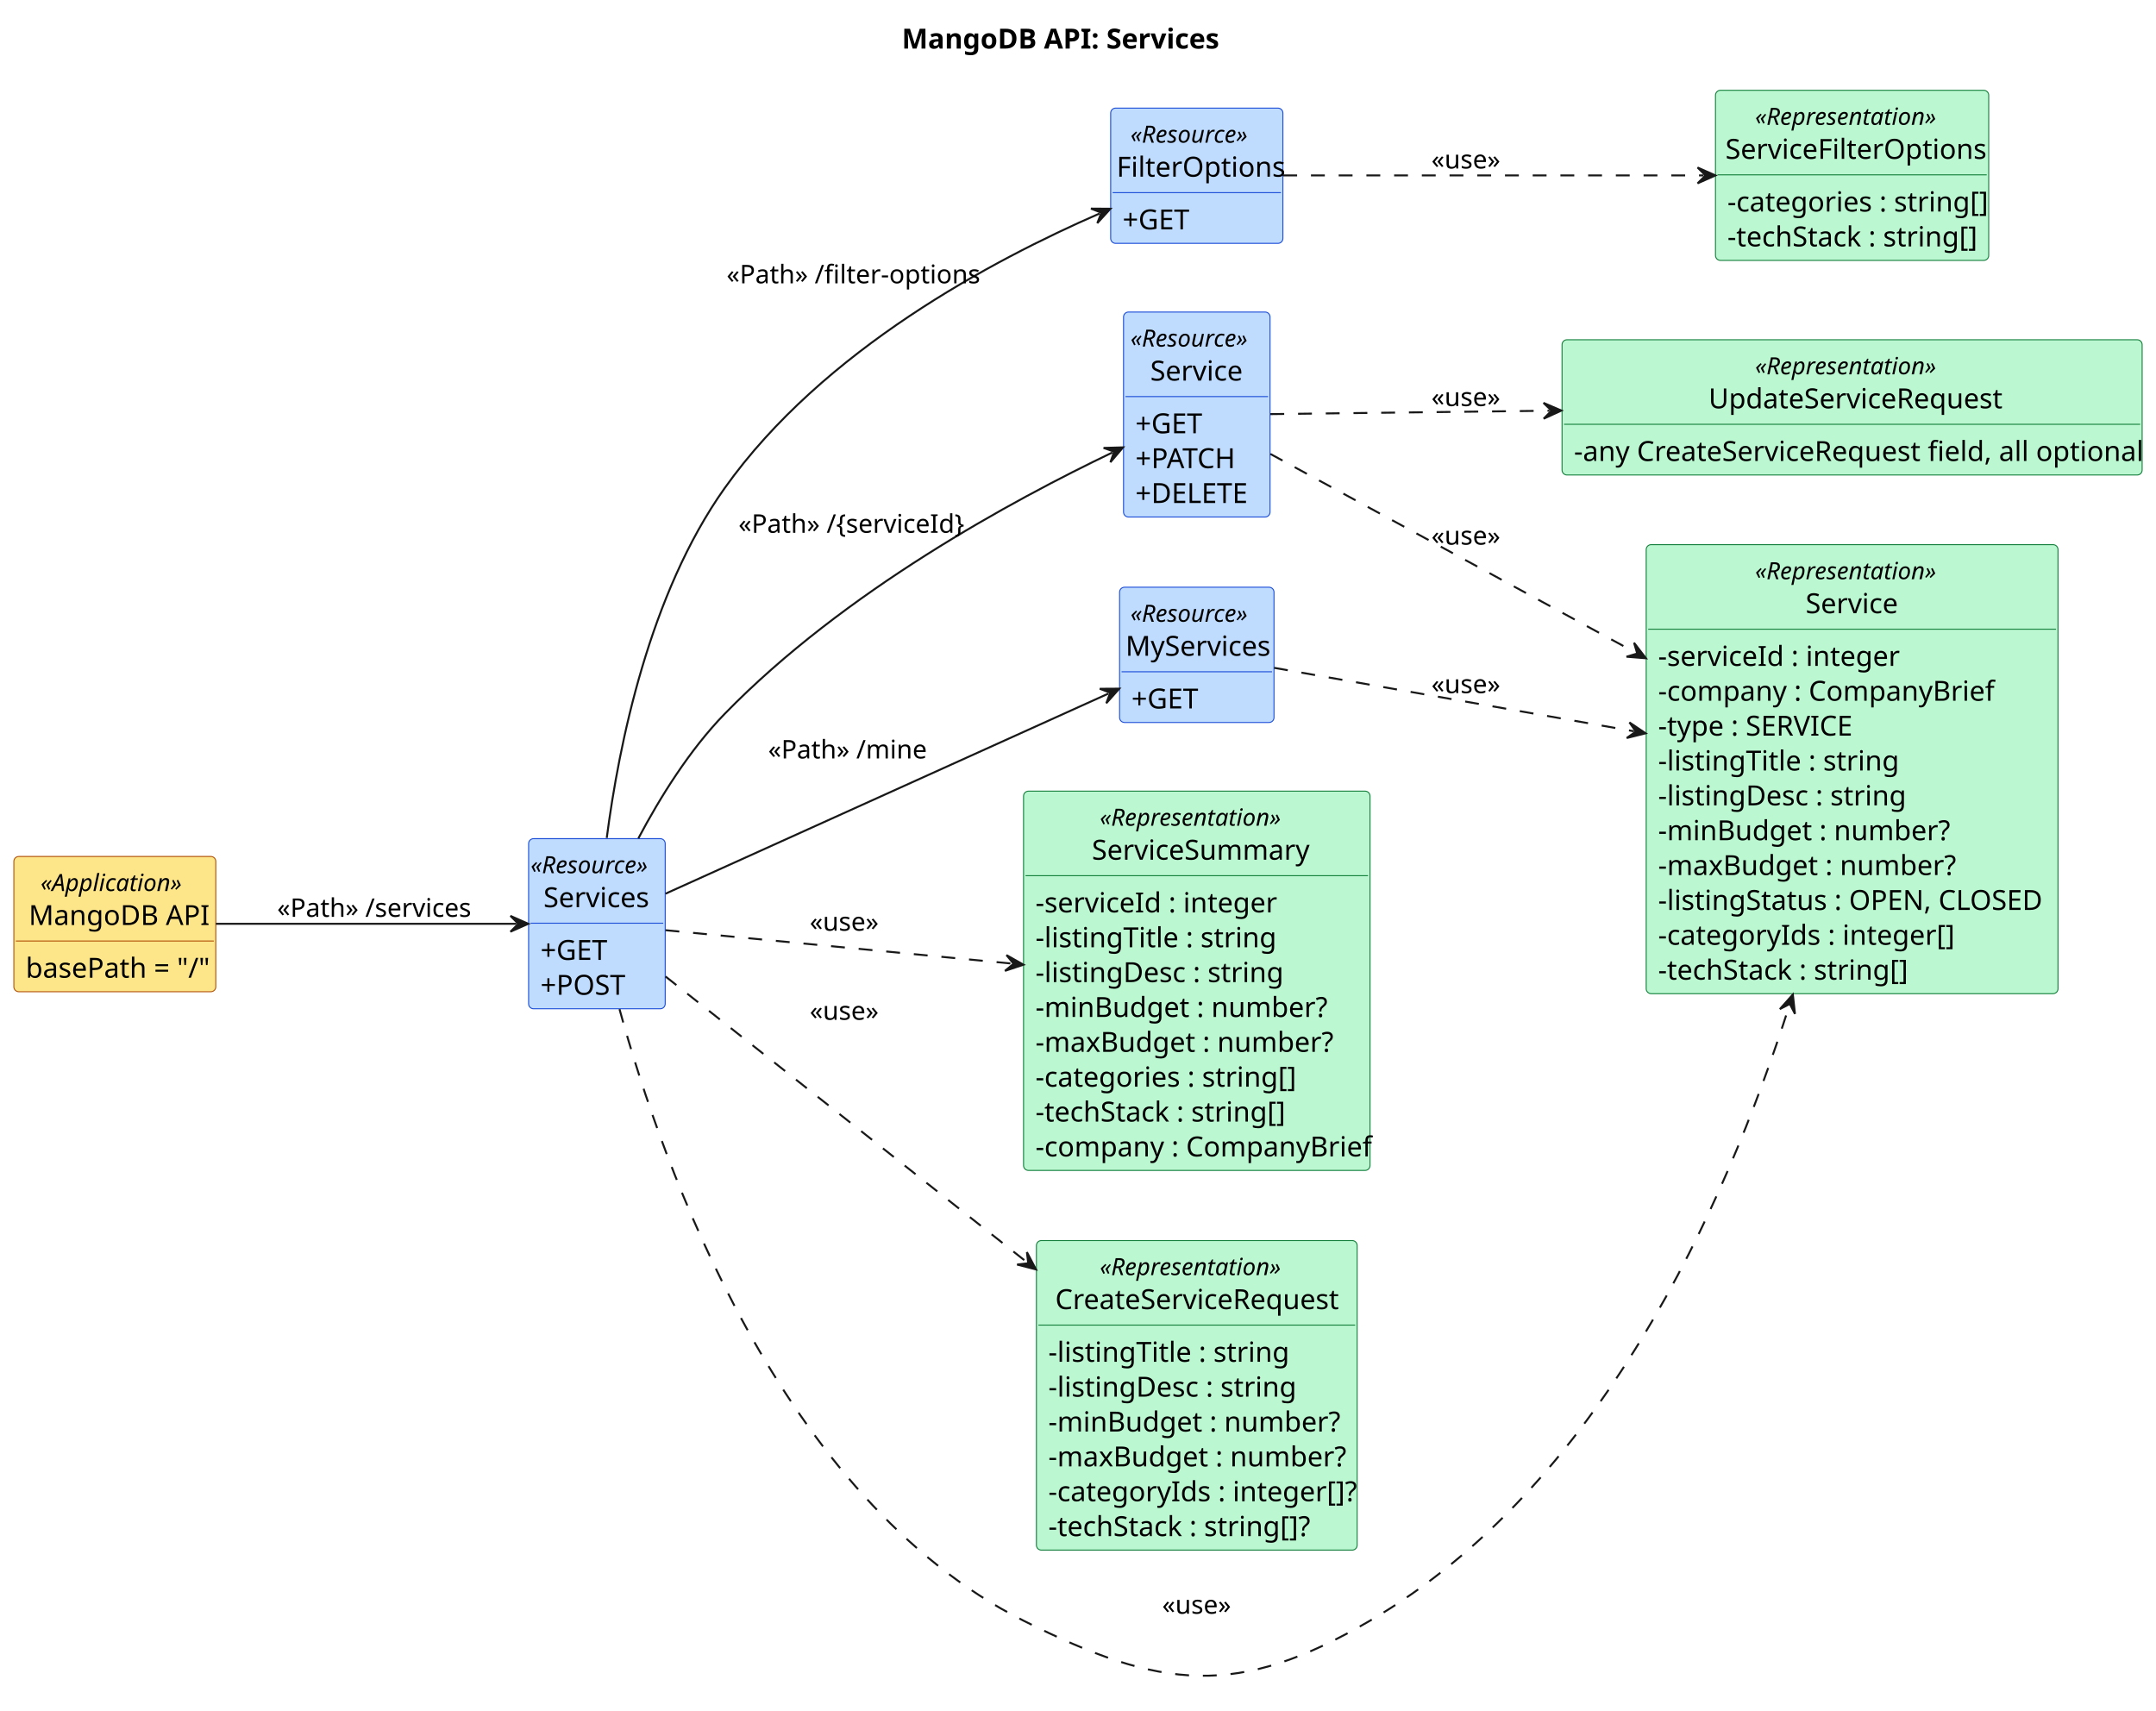
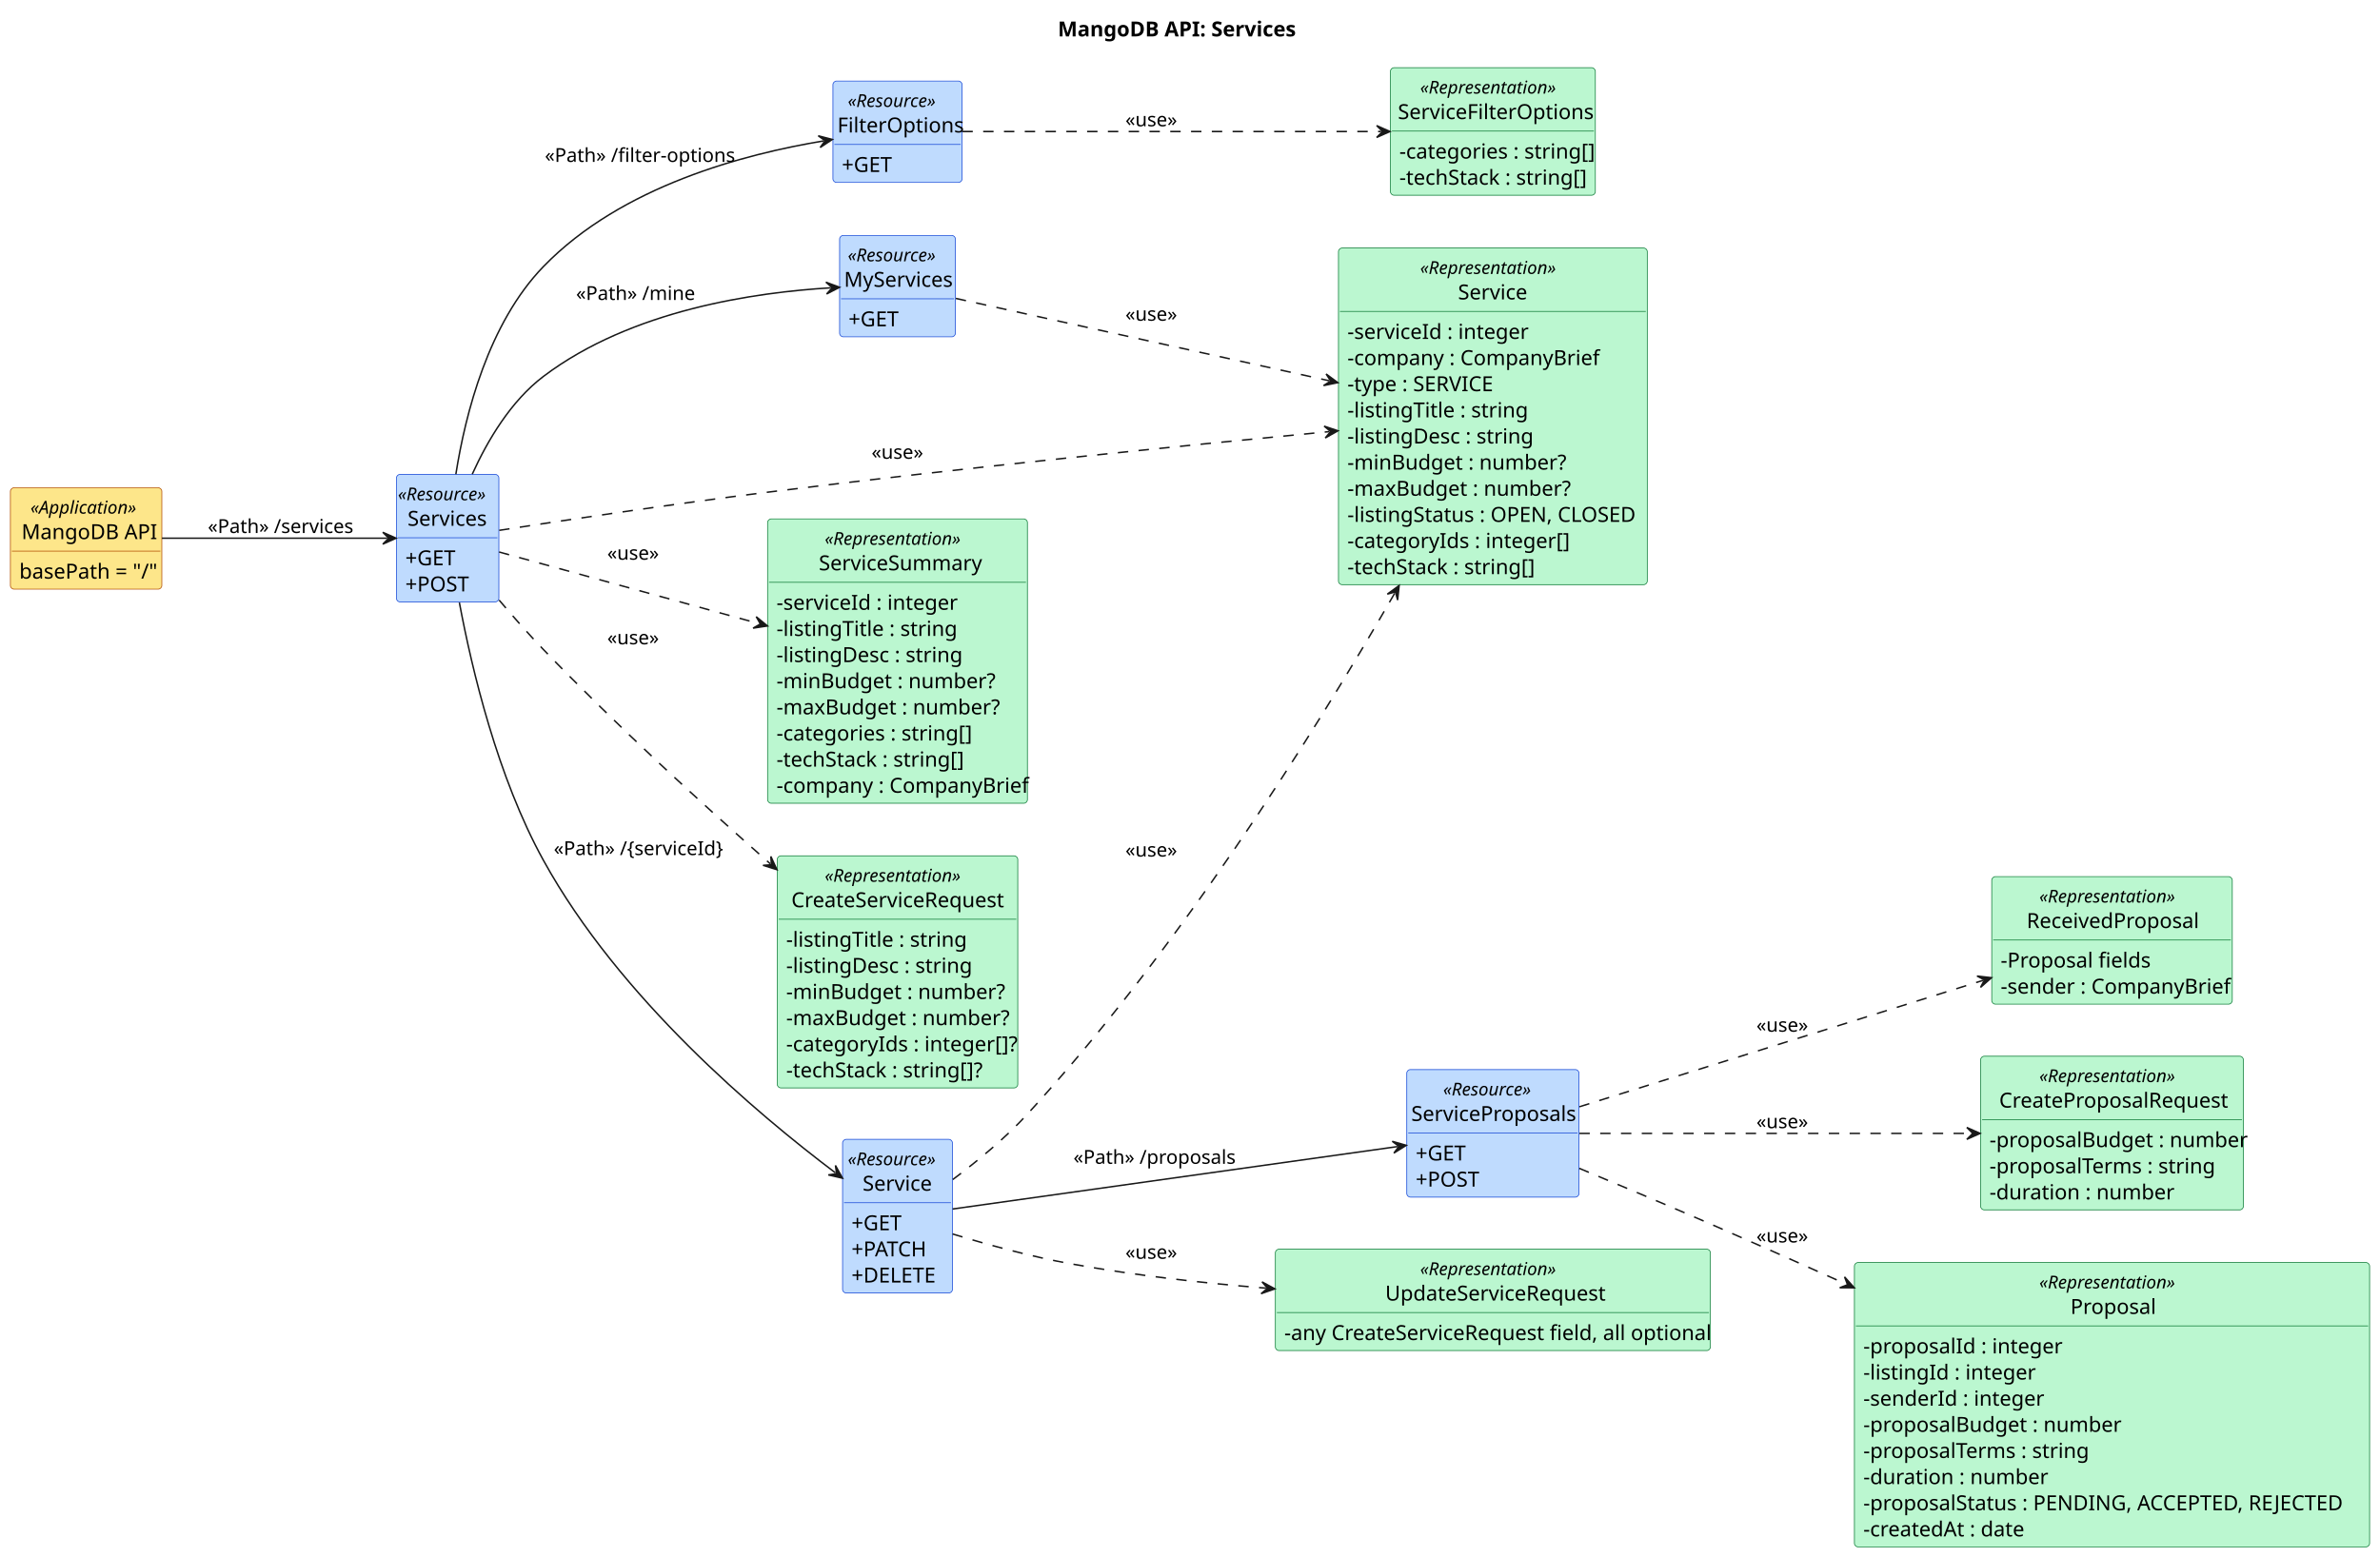
- <svg xmlns="http://www.w3.org/2000/svg" contentStyleType="text/css" height="864px" preserveAspectRatio="none" style="width:1089px;height:864px;background:#FFFFFF;" version="1.1" viewBox="0 0 1089 864" width="1089px" zoomAndPan="magnify">
+ <svg xmlns="http://www.w3.org/2000/svg" contentStyleType="text/css" height="1049px" preserveAspectRatio="none" style="width:1603px;height:1049px;background:#FFFFFF;" version="1.1" viewBox="0 0 1603 1049" width="1603px" zoomAndPan="magnify">
  <defs />
  <g>
-     <text fill="#000000" font-family="sans-serif" font-size="14" font-weight="bold" lengthAdjust="spacing" textLength="164" x="455.5" y="24.533">MangoDB API: Services</text>
+     <text fill="#000000" font-family="sans-serif" font-size="14" font-weight="bold" lengthAdjust="spacing" textLength="164" x="712.5" y="24.533">MangoDB API: Services</text>
    <g id="elem_API">
-       <rect codeLine="15" fill="#FDE68A" height="68.312" id="API" rx="2.5" ry="2.5" style="stroke:#B45309;stroke-width:0.5;" width="102" x="7" y="432.609" />
-       <text fill="#000000" font-family="sans-serif" font-size="12" font-style="italic" lengthAdjust="spacing" textLength="75" x="20.5" y="450.066">«Application»</text>
-       <text fill="#000000" font-family="sans-serif" font-size="14" lengthAdjust="spacing" textLength="87" x="14.5" y="467.236">MangoDB API</text>
-       <line style="stroke:#B45309;stroke-width:0.5;" x1="8" x2="108" y1="475.312" y2="475.312" />
-       <text fill="#000000" font-family="sans-serif" font-size="14" lengthAdjust="spacing" textLength="90" x="13" y="493.846">basePath = "/"</text>
+       <rect codeLine="15" fill="#FDE68A" height="68.312" id="API" rx="2.5" ry="2.5" style="stroke:#B45309;stroke-width:0.5;" width="102" x="7" y="328.609" />
+       <text fill="#000000" font-family="sans-serif" font-size="12" font-style="italic" lengthAdjust="spacing" textLength="75" x="20.5" y="346.066">«Application»</text>
+       <text fill="#000000" font-family="sans-serif" font-size="14" lengthAdjust="spacing" textLength="87" x="14.5" y="363.236">MangoDB API</text>
+       <line style="stroke:#B45309;stroke-width:0.5;" x1="8" x2="108" y1="371.312" y2="371.312" />
+       <text fill="#000000" font-family="sans-serif" font-size="14" lengthAdjust="spacing" textLength="90" x="13" y="389.846">basePath = "/"</text>
    </g>
    <g id="elem_Services">
-       <rect codeLine="18" fill="#BFDBFE" height="85.922" id="Services" rx="2.5" ry="2.5" style="stroke:#1D4ED8;stroke-width:0.5;" width="69" x="267" y="423.609" />
-       <text fill="#000000" font-family="sans-serif" font-size="12" font-style="italic" lengthAdjust="spacing" textLength="67" x="268" y="441.066">«Resource»</text>
-       <text fill="#000000" font-family="sans-serif" font-size="14" lengthAdjust="spacing" textLength="54" x="274.5" y="458.236">Services</text>
-       <line style="stroke:#1D4ED8;stroke-width:0.5;" x1="268" x2="335" y1="466.312" y2="466.312" />
-       <text fill="#000000" font-family="sans-serif" font-size="14" lengthAdjust="spacing" textLength="37" x="273" y="484.846">+GET</text>
-       <text fill="#000000" font-family="sans-serif" font-size="14" lengthAdjust="spacing" textLength="46" x="273" y="502.455">+POST</text>
+       <rect codeLine="18" fill="#BFDBFE" height="85.922" id="Services" rx="2.5" ry="2.5" style="stroke:#1D4ED8;stroke-width:0.5;" width="69" x="267" y="319.609" />
+       <text fill="#000000" font-family="sans-serif" font-size="12" font-style="italic" lengthAdjust="spacing" textLength="67" x="268" y="337.066">«Resource»</text>
+       <text fill="#000000" font-family="sans-serif" font-size="14" lengthAdjust="spacing" textLength="54" x="274.5" y="354.236">Services</text>
+       <line style="stroke:#1D4ED8;stroke-width:0.5;" x1="268" x2="335" y1="362.312" y2="362.312" />
+       <text fill="#000000" font-family="sans-serif" font-size="14" lengthAdjust="spacing" textLength="37" x="273" y="380.846">+GET</text>
+       <text fill="#000000" font-family="sans-serif" font-size="14" lengthAdjust="spacing" textLength="46" x="273" y="398.455">+POST</text>
    </g>
    <g id="elem_FilterOptions">
      <rect codeLine="22" fill="#BFDBFE" height="68.312" id="FilterOptions" rx="2.5" ry="2.5" style="stroke:#1D4ED8;stroke-width:0.5;" width="87" x="561" y="54.609" />
      <text fill="#000000" font-family="sans-serif" font-size="12" font-style="italic" lengthAdjust="spacing" textLength="67" x="571" y="72.066">«Resource»</text>
      <text fill="#000000" font-family="sans-serif" font-size="14" lengthAdjust="spacing" textLength="81" x="564" y="89.236">FilterOptions</text>
      <line style="stroke:#1D4ED8;stroke-width:0.5;" x1="562" x2="647" y1="97.312" y2="97.312" />
      <text fill="#000000" font-family="sans-serif" font-size="14" lengthAdjust="spacing" textLength="37" x="567" y="115.846">+GET</text>
    </g>
    <g id="elem_MyServices">
-       <rect codeLine="25" fill="#BFDBFE" height="68.312" id="MyServices" rx="2.5" ry="2.5" style="stroke:#1D4ED8;stroke-width:0.5;" width="78" x="565.5" y="296.609" />
-       <text fill="#000000" font-family="sans-serif" font-size="12" font-style="italic" lengthAdjust="spacing" textLength="67" x="571" y="314.066">«Resource»</text>
-       <text fill="#000000" font-family="sans-serif" font-size="14" lengthAdjust="spacing" textLength="72" x="568.5" y="331.236">MyServices</text>
-       <line style="stroke:#1D4ED8;stroke-width:0.5;" x1="566.5" x2="642.5" y1="339.312" y2="339.312" />
-       <text fill="#000000" font-family="sans-serif" font-size="14" lengthAdjust="spacing" textLength="37" x="571.5" y="357.846">+GET</text>
+       <rect codeLine="25" fill="#BFDBFE" height="68.312" id="MyServices" rx="2.5" ry="2.5" style="stroke:#1D4ED8;stroke-width:0.5;" width="78" x="565.5" y="158.609" />
+       <text fill="#000000" font-family="sans-serif" font-size="12" font-style="italic" lengthAdjust="spacing" textLength="67" x="571" y="176.066">«Resource»</text>
+       <text fill="#000000" font-family="sans-serif" font-size="14" lengthAdjust="spacing" textLength="72" x="568.5" y="193.236">MyServices</text>
+       <line style="stroke:#1D4ED8;stroke-width:0.5;" x1="566.5" x2="642.5" y1="201.312" y2="201.312" />
+       <text fill="#000000" font-family="sans-serif" font-size="14" lengthAdjust="spacing" textLength="37" x="571.5" y="219.846">+GET</text>
    </g>
    <g id="elem_ServiceR">
-       <rect codeLine="28" fill="#BFDBFE" height="103.531" id="ServiceR" rx="2.5" ry="2.5" style="stroke:#1D4ED8;stroke-width:0.5;" width="74" x="567.5" y="157.609" />
-       <text fill="#000000" font-family="sans-serif" font-size="12" font-style="italic" lengthAdjust="spacing" textLength="67" x="571" y="175.066">«Resource»</text>
-       <text fill="#000000" font-family="sans-serif" font-size="14" lengthAdjust="spacing" textLength="47" x="581" y="192.236">Service</text>
-       <line style="stroke:#1D4ED8;stroke-width:0.5;" x1="568.5" x2="640.5" y1="200.312" y2="200.312" />
-       <text fill="#000000" font-family="sans-serif" font-size="14" lengthAdjust="spacing" textLength="37" x="573.5" y="218.846">+GET</text>
-       <text fill="#000000" font-family="sans-serif" font-size="14" lengthAdjust="spacing" textLength="54" x="573.5" y="236.455">+PATCH</text>
-       <text fill="#000000" font-family="sans-serif" font-size="14" lengthAdjust="spacing" textLength="62" x="573.5" y="254.065">+DELETE</text>
+       <rect codeLine="28" fill="#BFDBFE" height="103.531" id="ServiceR" rx="2.5" ry="2.5" style="stroke:#1D4ED8;stroke-width:0.5;" width="74" x="567.5" y="767.609" />
+       <text fill="#000000" font-family="sans-serif" font-size="12" font-style="italic" lengthAdjust="spacing" textLength="67" x="571" y="785.066">«Resource»</text>
+       <text fill="#000000" font-family="sans-serif" font-size="14" lengthAdjust="spacing" textLength="47" x="581" y="802.236">Service</text>
+       <line style="stroke:#1D4ED8;stroke-width:0.5;" x1="568.5" x2="640.5" y1="810.312" y2="810.312" />
+       <text fill="#000000" font-family="sans-serif" font-size="14" lengthAdjust="spacing" textLength="37" x="573.5" y="828.846">+GET</text>
+       <text fill="#000000" font-family="sans-serif" font-size="14" lengthAdjust="spacing" textLength="54" x="573.5" y="846.455">+PATCH</text>
+       <text fill="#000000" font-family="sans-serif" font-size="14" lengthAdjust="spacing" textLength="62" x="573.5" y="864.064">+DELETE</text>
+     </g>
+     <g id="elem_ServiceProposals">
+       <rect codeLine="33" fill="#BFDBFE" height="85.922" id="ServiceProposals" rx="2.5" ry="2.5" style="stroke:#1D4ED8;stroke-width:0.5;" width="116" x="947.5" y="720.609" />
+       <text fill="#000000" font-family="sans-serif" font-size="12" font-style="italic" lengthAdjust="spacing" textLength="67" x="972" y="738.066">«Resource»</text>
+       <text fill="#000000" font-family="sans-serif" font-size="14" lengthAdjust="spacing" textLength="110" x="950.5" y="755.236">ServiceProposals</text>
+       <line style="stroke:#1D4ED8;stroke-width:0.5;" x1="948.5" x2="1062.5" y1="763.312" y2="763.312" />
+       <text fill="#000000" font-family="sans-serif" font-size="14" lengthAdjust="spacing" textLength="37" x="953.5" y="781.846">+GET</text>
+       <text fill="#000000" font-family="sans-serif" font-size="14" lengthAdjust="spacing" textLength="46" x="953.5" y="799.455">+POST</text>
    </g>
    <g id="elem_ServiceSummaryRep">
-       <rect codeLine="33" fill="#BBF7D0" height="191.578" id="ServiceSummaryRep" rx="2.5" ry="2.5" style="stroke:#15803D;stroke-width:0.5;" width="175" x="517" y="399.609" />
-       <text fill="#000000" font-family="sans-serif" font-size="12" font-style="italic" lengthAdjust="spacing" textLength="98" x="555.5" y="417.066">«Representation»</text>
-       <text fill="#000000" font-family="sans-serif" font-size="14" lengthAdjust="spacing" textLength="106" x="551.5" y="434.236">ServiceSummary</text>
-       <line style="stroke:#15803D;stroke-width:0.5;" x1="518" x2="691" y1="442.312" y2="442.312" />
-       <text fill="#000000" font-family="sans-serif" font-size="14" lengthAdjust="spacing" textLength="117" x="523" y="460.846">-serviceId : integer</text>
-       <text fill="#000000" font-family="sans-serif" font-size="14" lengthAdjust="spacing" textLength="115" x="523" y="478.455">-listingTitle : string</text>
-       <text fill="#000000" font-family="sans-serif" font-size="14" lengthAdjust="spacing" textLength="120" x="523" y="496.065">-listingDesc : string</text>
-       <text fill="#000000" font-family="sans-serif" font-size="14" lengthAdjust="spacing" textLength="140" x="523" y="513.674">-minBudget : number?</text>
-       <text fill="#000000" font-family="sans-serif" font-size="14" lengthAdjust="spacing" textLength="143" x="523" y="531.283">-maxBudget : number?</text>
-       <text fill="#000000" font-family="sans-serif" font-size="14" lengthAdjust="spacing" textLength="126" x="523" y="548.893">-categories : string[]</text>
-       <text fill="#000000" font-family="sans-serif" font-size="14" lengthAdjust="spacing" textLength="122" x="523" y="566.502">-techStack : string[]</text>
-       <text fill="#000000" font-family="sans-serif" font-size="14" lengthAdjust="spacing" textLength="163" x="523" y="584.111">-company : CompanyBrief</text>
+       <rect codeLine="37" fill="#BBF7D0" height="191.578" id="ServiceSummaryRep" rx="2.5" ry="2.5" style="stroke:#15803D;stroke-width:0.5;" width="175" x="517" y="349.609" />
+       <text fill="#000000" font-family="sans-serif" font-size="12" font-style="italic" lengthAdjust="spacing" textLength="98" x="555.5" y="367.066">«Representation»</text>
+       <text fill="#000000" font-family="sans-serif" font-size="14" lengthAdjust="spacing" textLength="106" x="551.5" y="384.236">ServiceSummary</text>
+       <line style="stroke:#15803D;stroke-width:0.5;" x1="518" x2="691" y1="392.312" y2="392.312" />
+       <text fill="#000000" font-family="sans-serif" font-size="14" lengthAdjust="spacing" textLength="117" x="523" y="410.846">-serviceId : integer</text>
+       <text fill="#000000" font-family="sans-serif" font-size="14" lengthAdjust="spacing" textLength="115" x="523" y="428.455">-listingTitle : string</text>
+       <text fill="#000000" font-family="sans-serif" font-size="14" lengthAdjust="spacing" textLength="120" x="523" y="446.065">-listingDesc : string</text>
+       <text fill="#000000" font-family="sans-serif" font-size="14" lengthAdjust="spacing" textLength="140" x="523" y="463.674">-minBudget : number?</text>
+       <text fill="#000000" font-family="sans-serif" font-size="14" lengthAdjust="spacing" textLength="143" x="523" y="481.283">-maxBudget : number?</text>
+       <text fill="#000000" font-family="sans-serif" font-size="14" lengthAdjust="spacing" textLength="126" x="523" y="498.893">-categories : string[]</text>
+       <text fill="#000000" font-family="sans-serif" font-size="14" lengthAdjust="spacing" textLength="122" x="523" y="516.502">-techStack : string[]</text>
+       <text fill="#000000" font-family="sans-serif" font-size="14" lengthAdjust="spacing" textLength="163" x="523" y="534.111">-company : CompanyBrief</text>
    </g>
    <g id="elem_CreateServiceRequestRep">
-       <rect codeLine="43" fill="#BBF7D0" height="156.359" id="CreateServiceRequestRep" rx="2.5" ry="2.5" style="stroke:#15803D;stroke-width:0.5;" width="162" x="523.5" y="626.609" />
-       <text fill="#000000" font-family="sans-serif" font-size="12" font-style="italic" lengthAdjust="spacing" textLength="98" x="555.5" y="644.066">«Representation»</text>
-       <text fill="#000000" font-family="sans-serif" font-size="14" lengthAdjust="spacing" textLength="143" x="533" y="661.236">CreateServiceRequest</text>
-       <line style="stroke:#15803D;stroke-width:0.5;" x1="524.5" x2="684.5" y1="669.312" y2="669.312" />
-       <text fill="#000000" font-family="sans-serif" font-size="14" lengthAdjust="spacing" textLength="115" x="529.5" y="687.846">-listingTitle : string</text>
-       <text fill="#000000" font-family="sans-serif" font-size="14" lengthAdjust="spacing" textLength="120" x="529.5" y="705.455">-listingDesc : string</text>
-       <text fill="#000000" font-family="sans-serif" font-size="14" lengthAdjust="spacing" textLength="140" x="529.5" y="723.064">-minBudget : number?</text>
-       <text fill="#000000" font-family="sans-serif" font-size="14" lengthAdjust="spacing" textLength="143" x="529.5" y="740.674">-maxBudget : number?</text>
-       <text fill="#000000" font-family="sans-serif" font-size="14" lengthAdjust="spacing" textLength="150" x="529.5" y="758.283">-categoryIds : integer[]?</text>
-       <text fill="#000000" font-family="sans-serif" font-size="14" lengthAdjust="spacing" textLength="130" x="529.5" y="775.893">-techStack : string[]?</text>
+       <rect codeLine="47" fill="#BBF7D0" height="156.359" id="CreateServiceRequestRep" rx="2.5" ry="2.5" style="stroke:#15803D;stroke-width:0.5;" width="162" x="523.5" y="576.609" />
+       <text fill="#000000" font-family="sans-serif" font-size="12" font-style="italic" lengthAdjust="spacing" textLength="98" x="555.5" y="594.066">«Representation»</text>
+       <text fill="#000000" font-family="sans-serif" font-size="14" lengthAdjust="spacing" textLength="143" x="533" y="611.236">CreateServiceRequest</text>
+       <line style="stroke:#15803D;stroke-width:0.5;" x1="524.5" x2="684.5" y1="619.312" y2="619.312" />
+       <text fill="#000000" font-family="sans-serif" font-size="14" lengthAdjust="spacing" textLength="115" x="529.5" y="637.846">-listingTitle : string</text>
+       <text fill="#000000" font-family="sans-serif" font-size="14" lengthAdjust="spacing" textLength="120" x="529.5" y="655.455">-listingDesc : string</text>
+       <text fill="#000000" font-family="sans-serif" font-size="14" lengthAdjust="spacing" textLength="140" x="529.5" y="673.064">-minBudget : number?</text>
+       <text fill="#000000" font-family="sans-serif" font-size="14" lengthAdjust="spacing" textLength="143" x="529.5" y="690.674">-maxBudget : number?</text>
+       <text fill="#000000" font-family="sans-serif" font-size="14" lengthAdjust="spacing" textLength="150" x="529.5" y="708.283">-categoryIds : integer[]?</text>
+       <text fill="#000000" font-family="sans-serif" font-size="14" lengthAdjust="spacing" textLength="130" x="529.5" y="725.893">-techStack : string[]?</text>
    </g>
    <g id="elem_ServiceRep">
-       <rect codeLine="51" fill="#BBF7D0" height="226.797" id="ServiceRep" rx="2.5" ry="2.5" style="stroke:#15803D;stroke-width:0.5;" width="208" x="831.5" y="275.109" />
-       <text fill="#000000" font-family="sans-serif" font-size="12" font-style="italic" lengthAdjust="spacing" textLength="98" x="886.5" y="292.566">«Representation»</text>
-       <text fill="#000000" font-family="sans-serif" font-size="14" lengthAdjust="spacing" textLength="47" x="912" y="309.736">Service</text>
-       <line style="stroke:#15803D;stroke-width:0.5;" x1="832.5" x2="1038.5" y1="317.812" y2="317.812" />
-       <text fill="#000000" font-family="sans-serif" font-size="14" lengthAdjust="spacing" textLength="117" x="837.5" y="336.346">-serviceId : integer</text>
-       <text fill="#000000" font-family="sans-serif" font-size="14" lengthAdjust="spacing" textLength="163" x="837.5" y="353.955">-company : CompanyBrief</text>
-       <text fill="#000000" font-family="sans-serif" font-size="14" lengthAdjust="spacing" textLength="103" x="837.5" y="371.565">-type : SERVICE</text>
-       <text fill="#000000" font-family="sans-serif" font-size="14" lengthAdjust="spacing" textLength="115" x="837.5" y="389.174">-listingTitle : string</text>
-       <text fill="#000000" font-family="sans-serif" font-size="14" lengthAdjust="spacing" textLength="120" x="837.5" y="406.783">-listingDesc : string</text>
-       <text fill="#000000" font-family="sans-serif" font-size="14" lengthAdjust="spacing" textLength="140" x="837.5" y="424.393">-minBudget : number?</text>
-       <text fill="#000000" font-family="sans-serif" font-size="14" lengthAdjust="spacing" textLength="143" x="837.5" y="442.002">-maxBudget : number?</text>
-       <text fill="#000000" font-family="sans-serif" font-size="14" lengthAdjust="spacing" textLength="196" x="837.5" y="459.611">-listingStatus : OPEN, CLOSED</text>
-       <text fill="#000000" font-family="sans-serif" font-size="14" lengthAdjust="spacing" textLength="142" x="837.5" y="477.221">-categoryIds : integer[]</text>
-       <text fill="#000000" font-family="sans-serif" font-size="14" lengthAdjust="spacing" textLength="122" x="837.5" y="494.83">-techStack : string[]</text>
+       <rect codeLine="55" fill="#BBF7D0" height="226.797" id="ServiceRep" rx="2.5" ry="2.5" style="stroke:#15803D;stroke-width:0.5;" width="208" x="901.5" y="167.109" />
+       <text fill="#000000" font-family="sans-serif" font-size="12" font-style="italic" lengthAdjust="spacing" textLength="98" x="956.5" y="184.566">«Representation»</text>
+       <text fill="#000000" font-family="sans-serif" font-size="14" lengthAdjust="spacing" textLength="47" x="982" y="201.736">Service</text>
+       <line style="stroke:#15803D;stroke-width:0.5;" x1="902.5" x2="1108.5" y1="209.812" y2="209.812" />
+       <text fill="#000000" font-family="sans-serif" font-size="14" lengthAdjust="spacing" textLength="117" x="907.5" y="228.346">-serviceId : integer</text>
+       <text fill="#000000" font-family="sans-serif" font-size="14" lengthAdjust="spacing" textLength="163" x="907.5" y="245.955">-company : CompanyBrief</text>
+       <text fill="#000000" font-family="sans-serif" font-size="14" lengthAdjust="spacing" textLength="103" x="907.5" y="263.565">-type : SERVICE</text>
+       <text fill="#000000" font-family="sans-serif" font-size="14" lengthAdjust="spacing" textLength="115" x="907.5" y="281.174">-listingTitle : string</text>
+       <text fill="#000000" font-family="sans-serif" font-size="14" lengthAdjust="spacing" textLength="120" x="907.5" y="298.783">-listingDesc : string</text>
+       <text fill="#000000" font-family="sans-serif" font-size="14" lengthAdjust="spacing" textLength="140" x="907.5" y="316.393">-minBudget : number?</text>
+       <text fill="#000000" font-family="sans-serif" font-size="14" lengthAdjust="spacing" textLength="143" x="907.5" y="334.002">-maxBudget : number?</text>
+       <text fill="#000000" font-family="sans-serif" font-size="14" lengthAdjust="spacing" textLength="196" x="907.5" y="351.611">-listingStatus : OPEN, CLOSED</text>
+       <text fill="#000000" font-family="sans-serif" font-size="14" lengthAdjust="spacing" textLength="142" x="907.5" y="369.221">-categoryIds : integer[]</text>
+       <text fill="#000000" font-family="sans-serif" font-size="14" lengthAdjust="spacing" textLength="122" x="907.5" y="386.83">-techStack : string[]</text>
    </g>
    <g id="elem_ServiceFilterOptionsRep">
-       <rect codeLine="63" fill="#BBF7D0" height="85.922" id="ServiceFilterOptionsRep" rx="2.5" ry="2.5" style="stroke:#15803D;stroke-width:0.5;" width="138" x="866.5" y="45.609" />
-       <text fill="#000000" font-family="sans-serif" font-size="12" font-style="italic" lengthAdjust="spacing" textLength="98" x="886.5" y="63.066">«Representation»</text>
-       <text fill="#000000" font-family="sans-serif" font-size="14" lengthAdjust="spacing" textLength="128" x="871.5" y="80.236">ServiceFilterOptions</text>
-       <line style="stroke:#15803D;stroke-width:0.5;" x1="867.5" x2="1003.5" y1="88.312" y2="88.312" />
-       <text fill="#000000" font-family="sans-serif" font-size="14" lengthAdjust="spacing" textLength="126" x="872.5" y="106.846">-categories : string[]</text>
-       <text fill="#000000" font-family="sans-serif" font-size="14" lengthAdjust="spacing" textLength="122" x="872.5" y="124.455">-techStack : string[]</text>
+       <rect codeLine="67" fill="#BBF7D0" height="85.922" id="ServiceFilterOptionsRep" rx="2.5" ry="2.5" style="stroke:#15803D;stroke-width:0.5;" width="138" x="936.5" y="45.609" />
+       <text fill="#000000" font-family="sans-serif" font-size="12" font-style="italic" lengthAdjust="spacing" textLength="98" x="956.5" y="63.066">«Representation»</text>
+       <text fill="#000000" font-family="sans-serif" font-size="14" lengthAdjust="spacing" textLength="128" x="941.5" y="80.236">ServiceFilterOptions</text>
+       <line style="stroke:#15803D;stroke-width:0.5;" x1="937.5" x2="1073.5" y1="88.312" y2="88.312" />
+       <text fill="#000000" font-family="sans-serif" font-size="14" lengthAdjust="spacing" textLength="126" x="942.5" y="106.846">-categories : string[]</text>
+       <text fill="#000000" font-family="sans-serif" font-size="14" lengthAdjust="spacing" textLength="122" x="942.5" y="124.455">-techStack : string[]</text>
    </g>
    <g id="elem_UpdateServiceRequestRep">
-       <rect codeLine="67" fill="#BBF7D0" height="68.312" id="UpdateServiceRequestRep" rx="2.5" ry="2.5" style="stroke:#15803D;stroke-width:0.5;" width="293" x="789" y="171.609" />
-       <text fill="#000000" font-family="sans-serif" font-size="12" font-style="italic" lengthAdjust="spacing" textLength="98" x="886.5" y="189.066">«Representation»</text>
-       <text fill="#000000" font-family="sans-serif" font-size="14" lengthAdjust="spacing" textLength="145" x="863" y="206.236">UpdateServiceRequest</text>
-       <line style="stroke:#15803D;stroke-width:0.5;" x1="790" x2="1081" y1="214.312" y2="214.312" />
-       <text fill="#000000" font-family="sans-serif" font-size="14" lengthAdjust="spacing" textLength="281" x="795" y="232.846">-any CreateServiceRequest field, all optional</text>
+       <rect codeLine="71" fill="#BBF7D0" height="68.312" id="UpdateServiceRequestRep" rx="2.5" ry="2.5" style="stroke:#15803D;stroke-width:0.5;" width="293" x="859" y="841.609" />
+       <text fill="#000000" font-family="sans-serif" font-size="12" font-style="italic" lengthAdjust="spacing" textLength="98" x="956.5" y="859.066">«Representation»</text>
+       <text fill="#000000" font-family="sans-serif" font-size="14" lengthAdjust="spacing" textLength="145" x="933" y="876.236">UpdateServiceRequest</text>
+       <line style="stroke:#15803D;stroke-width:0.5;" x1="860" x2="1151" y1="884.312" y2="884.312" />
+       <text fill="#000000" font-family="sans-serif" font-size="14" lengthAdjust="spacing" textLength="281" x="865" y="902.846">-any CreateServiceRequest field, all optional</text>
+     </g>
+     <g id="elem_ReceivedProposalRep">
+       <rect codeLine="74" fill="#BBF7D0" height="85.922" id="ReceivedProposalRep" rx="2.5" ry="2.5" style="stroke:#15803D;stroke-width:0.5;" width="162" x="1341.5" y="590.609" />
+       <text fill="#000000" font-family="sans-serif" font-size="12" font-style="italic" lengthAdjust="spacing" textLength="98" x="1373.5" y="608.066">«Representation»</text>
+       <text fill="#000000" font-family="sans-serif" font-size="14" lengthAdjust="spacing" textLength="115" x="1365" y="625.236">ReceivedProposal</text>
+       <line style="stroke:#15803D;stroke-width:0.5;" x1="1342.5" x2="1502.5" y1="633.312" y2="633.312" />
+       <text fill="#000000" font-family="sans-serif" font-size="14" lengthAdjust="spacing" textLength="98" x="1347.5" y="651.846">-Proposal fields</text>
+       <text fill="#000000" font-family="sans-serif" font-size="14" lengthAdjust="spacing" textLength="150" x="1347.5" y="669.455">-sender : CompanyBrief</text>
+     </g>
+     <g id="elem_CreateProposalRequestRep">
+       <rect codeLine="78" fill="#BBF7D0" height="103.531" id="CreateProposalRequestRep" rx="2.5" ry="2.5" style="stroke:#15803D;stroke-width:0.5;" width="177" x="1334" y="711.609" />
+       <text fill="#000000" font-family="sans-serif" font-size="12" font-style="italic" lengthAdjust="spacing" textLength="98" x="1373.5" y="729.066">«Representation»</text>
+       <text fill="#000000" font-family="sans-serif" font-size="14" lengthAdjust="spacing" textLength="152" x="1346.5" y="746.236">CreateProposalRequest</text>
+       <line style="stroke:#15803D;stroke-width:0.5;" x1="1335" x2="1510" y1="754.312" y2="754.312" />
+       <text fill="#000000" font-family="sans-serif" font-size="14" lengthAdjust="spacing" textLength="165" x="1340" y="772.846">-proposalBudget : number</text>
+       <text fill="#000000" font-family="sans-serif" font-size="14" lengthAdjust="spacing" textLength="147" x="1340" y="790.455">-proposalTerms : string</text>
+       <text fill="#000000" font-family="sans-serif" font-size="14" lengthAdjust="spacing" textLength="117" x="1340" y="808.064">-duration : number</text>
+     </g>
+     <g id="elem_ProposalRep">
+       <rect codeLine="83" fill="#BBF7D0" height="191.578" id="ProposalRep" rx="2.5" ry="2.5" style="stroke:#15803D;stroke-width:0.5;" width="347" x="1249" y="850.609" />
+       <text fill="#000000" font-family="sans-serif" font-size="12" font-style="italic" lengthAdjust="spacing" textLength="98" x="1373.5" y="868.066">«Representation»</text>
+       <text fill="#000000" font-family="sans-serif" font-size="14" lengthAdjust="spacing" textLength="56" x="1394.5" y="885.236">Proposal</text>
+       <line style="stroke:#15803D;stroke-width:0.5;" x1="1250" x2="1595" y1="893.312" y2="893.312" />
+       <text fill="#000000" font-family="sans-serif" font-size="14" lengthAdjust="spacing" textLength="127" x="1255" y="911.846">-proposalId : integer</text>
+       <text fill="#000000" font-family="sans-serif" font-size="14" lengthAdjust="spacing" textLength="108" x="1255" y="929.455">-listingId : integer</text>
+       <text fill="#000000" font-family="sans-serif" font-size="14" lengthAdjust="spacing" textLength="116" x="1255" y="947.064">-senderId : integer</text>
+       <text fill="#000000" font-family="sans-serif" font-size="14" lengthAdjust="spacing" textLength="165" x="1255" y="964.674">-proposalBudget : number</text>
+       <text fill="#000000" font-family="sans-serif" font-size="14" lengthAdjust="spacing" textLength="147" x="1255" y="982.283">-proposalTerms : string</text>
+       <text fill="#000000" font-family="sans-serif" font-size="14" lengthAdjust="spacing" textLength="117" x="1255" y="999.893">-duration : number</text>
+       <text fill="#000000" font-family="sans-serif" font-size="14" lengthAdjust="spacing" textLength="335" x="1255" y="1017.502">-proposalStatus : PENDING, ACCEPTED, REJECTED</text>
+       <text fill="#000000" font-family="sans-serif" font-size="14" lengthAdjust="spacing" textLength="106" x="1255" y="1035.111">-createdAt : date</text>
    </g>
    <g id="link_API_Services">
-       <path codeLine="71" d="M109.04,466.609 C156.29,466.609 219.84,466.609 260.82,466.609 " fill="none" id="API-to-Services" style="stroke:#181818;stroke-width:1.0;" />
-       <polygon fill="#181818" points="266.82,466.609,257.82,462.609,261.82,466.609,257.82,470.609,266.82,466.609" style="stroke:#181818;stroke-width:1.0;" />
-       <text fill="#000000" font-family="sans-serif" font-size="13" lengthAdjust="spacing" textLength="96" x="140" y="463.104">«Path» /services</text>
+       <path codeLine="94" d="M109.04,362.609 C156.29,362.609 219.84,362.609 260.82,362.609 " fill="none" id="API-to-Services" style="stroke:#181818;stroke-width:1.0;" />
+       <polygon fill="#181818" points="266.82,362.609,257.82,358.609,261.82,362.609,257.82,366.609,266.82,362.609" style="stroke:#181818;stroke-width:1.0;" />
+       <text fill="#000000" font-family="sans-serif" font-size="13" lengthAdjust="spacing" textLength="96" x="140" y="359.104">«Path» /services</text>
    </g>
    <g id="link_Services_ServiceSummaryRep">
-       <path codeLine="72" d="M336.15,469.849 C379.57,474.029 450.698,480.884 510.978,486.694 " fill="none" id="Services-to-ServiceSummaryRep" style="stroke:#181818;stroke-width:1.0;stroke-dasharray:7.0,7.0;" />
-       <polygon fill="#181818" points="516.95,487.269,508.375,482.424,511.973,486.79,507.608,490.387,516.95,487.269" style="stroke:#181818;stroke-width:1.0;" />
-       <text fill="#000000" font-family="sans-serif" font-size="13" lengthAdjust="spacing" textLength="35" x="409" y="470.104">«use»</text>
+       <path codeLine="95" d="M336.15,371.889 C379.57,383.859 450.886,403.525 511.166,420.145 " fill="none" id="Services-to-ServiceSummaryRep" style="stroke:#181818;stroke-width:1.0;stroke-dasharray:7.0,7.0;" />
+       <polygon fill="#181818" points="516.95,421.739,509.337,415.491,512.13,420.41,507.211,423.203,516.95,421.739" style="stroke:#181818;stroke-width:1.0;" />
+       <text fill="#000000" font-family="sans-serif" font-size="13" lengthAdjust="spacing" textLength="35" x="409" y="377.104">«use»</text>
    </g>
    <g id="link_Services_CreateServiceRequestRep">
-       <path codeLine="73" d="M336.15,493.219 C381.1,528.759 457.454,589.128 518.574,637.458 " fill="none" id="Services-to-CreateServiceRequestRep" style="stroke:#181818;stroke-width:1.0;stroke-dasharray:7.0,7.0;" />
-       <polygon fill="#181818" points="523.28,641.179,518.701,632.46,519.358,638.078,513.739,638.735,523.28,641.179" style="stroke:#181818;stroke-width:1.0;" />
-       <text fill="#000000" font-family="sans-serif" font-size="13" lengthAdjust="spacing" textLength="35" x="409" y="515.105">«use»</text>
+       <path codeLine="96" d="M336.18,404.309 C345.56,415.389 355.94,427.159 366,437.609 C416.07,489.609 471.615,540.456 518.805,581.976 " fill="none" id="Services-to-CreateServiceRequestRep" style="stroke:#181818;stroke-width:1.0;stroke-dasharray:7.0,7.0;" />
+       <polygon fill="#181818" points="523.31,585.939,519.195,576.991,519.556,582.637,513.911,582.997,523.31,585.939" style="stroke:#181818;stroke-width:1.0;" />
+       <text fill="#000000" font-family="sans-serif" font-size="13" lengthAdjust="spacing" textLength="35" x="409" y="434.104">«use»</text>
    </g>
    <g id="link_Services_ServiceRep">
-       <path codeLine="74" d="M312.91,509.729 C334.8,589.329 394.07,756.839 517,818.609 C586.5,853.529 624.84,857.839 692,818.609 C807.82,750.959 870.834,611.035 903.744,508.045 " fill="none" id="Services-to-ServiceRep" style="stroke:#181818;stroke-width:1.0;stroke-dasharray:7.0,7.0;" />
-       <polygon fill="#181818" points="905.57,502.329,899.02,509.685,904.048,507.092,906.641,512.12,905.57,502.329" style="stroke:#181818;stroke-width:1.0;" />
-       <text fill="#000000" font-family="sans-serif" font-size="13" lengthAdjust="spacing" textLength="35" x="587" y="815.105">«use»</text>
+       <path codeLine="97" d="M336.25,357.309 C378.46,350.789 452.97,339.579 517,331.609 C649.37,315.129 796.437,300.283 895.207,290.803 " fill="none" id="Services-to-ServiceRep" style="stroke:#181818;stroke-width:1.0;stroke-dasharray:7.0,7.0;" />
+       <polygon fill="#181818" points="901.18,290.229,891.839,287.108,896.203,290.707,892.603,295.071,901.18,290.229" style="stroke:#181818;stroke-width:1.0;" />
+       <text fill="#000000" font-family="sans-serif" font-size="13" lengthAdjust="spacing" textLength="35" x="587" y="309.104">«use»</text>
    </g>
    <g id="link_Services_FilterOptions">
-       <path codeLine="75" d="M306.47,423.249 C312.61,376.019 328.01,300.079 366,246.609 C415.76,176.559 501.661,131.289 555.401,107.839 " fill="none" id="Services-to-FilterOptions" style="stroke:#181818;stroke-width:1.0;" />
-       <polygon fill="#181818" points="560.9,105.439,551.051,105.373,556.317,107.439,554.251,112.705,560.9,105.439" style="stroke:#181818;stroke-width:1.0;" />
-       <text fill="#000000" font-family="sans-serif" font-size="13" lengthAdjust="spacing" textLength="119" x="367" y="143.105">«Path» /filter-options</text>
+       <path codeLine="98" d="M307.04,319.469 C313.51,278.539 329.03,217.779 366,179.609 C418.84,125.059 501.971,103.715 554.721,94.934 " fill="none" id="Services-to-FilterOptions" style="stroke:#181818;stroke-width:1.0;" />
+       <polygon fill="#181818" points="560.64,93.949,551.105,91.481,555.708,94.77,552.419,99.373,560.64,93.949" style="stroke:#181818;stroke-width:1.0;" />
+       <text fill="#000000" font-family="sans-serif" font-size="13" lengthAdjust="spacing" textLength="119" x="367" y="109.105">«Path» /filter-options</text>
    </g>
    <g id="link_FilterOptions_ServiceFilterOptionsRep">
-       <path codeLine="76" d="M648.17,88.609 C703.55,88.609 794.83,88.609 860.45,88.609 " fill="none" id="FilterOptions-to-ServiceFilterOptionsRep" style="stroke:#181818;stroke-width:1.0;stroke-dasharray:7.0,7.0;" />
-       <polygon fill="#181818" points="866.45,88.609,857.45,84.609,861.45,88.609,857.45,92.609,866.45,88.609" style="stroke:#181818;stroke-width:1.0;" />
-       <text fill="#000000" font-family="sans-serif" font-size="13" lengthAdjust="spacing" textLength="35" x="723" y="85.105">«use»</text>
+       <path codeLine="99" d="M648.2,88.609 C717.16,88.609 847.63,88.609 930.21,88.609 " fill="none" id="FilterOptions-to-ServiceFilterOptionsRep" style="stroke:#181818;stroke-width:1.0;stroke-dasharray:7.0,7.0;" />
+       <polygon fill="#181818" points="936.21,88.609,927.21,84.609,931.21,88.609,927.21,92.609,936.21,88.609" style="stroke:#181818;stroke-width:1.0;" />
+       <text fill="#000000" font-family="sans-serif" font-size="13" lengthAdjust="spacing" textLength="35" x="758" y="85.105">«use»</text>
    </g>
    <g id="link_Services_MyServices">
-       <path codeLine="77" d="M336.15,451.399 C392.61,425.899 500.552,377.119 559.882,350.319 " fill="none" id="Services-to-MyServices" style="stroke:#181818;stroke-width:1.0;" />
-       <polygon fill="#181818" points="565.35,347.849,555.501,347.909,560.793,349.908,558.795,355.2,565.35,347.849" style="stroke:#181818;stroke-width:1.0;" />
-       <text fill="#000000" font-family="sans-serif" font-size="13" lengthAdjust="spacing" textLength="77" x="388" y="383.104">«Path» /mine</text>
+       <path codeLine="100" d="M318.09,319.439 C328.39,296.709 344.08,270.189 366,253.609 C425.6,208.549 509.111,196.962 559.511,193.912 " fill="none" id="Services-to-MyServices" style="stroke:#181818;stroke-width:1.0;" />
+       <polygon fill="#181818" points="565.5,193.549,556.275,190.1,560.509,193.851,556.758,198.086,565.5,193.549" style="stroke:#181818;stroke-width:1.0;" />
+       <text fill="#000000" font-family="sans-serif" font-size="13" lengthAdjust="spacing" textLength="77" x="388" y="202.105">«Path» /mine</text>
    </g>
    <g id="link_MyServices_ServiceRep">
-       <path codeLine="78" d="M643.56,337.319 C689.15,345.359 761.441,358.098 825.301,369.358 " fill="none" id="MyServices-to-ServiceRep" style="stroke:#181818;stroke-width:1.0;stroke-dasharray:7.0,7.0;" />
-       <polygon fill="#181818" points="831.21,370.399,823.041,364.897,826.286,369.531,821.652,372.776,831.21,370.399" style="stroke:#181818;stroke-width:1.0;" />
-       <text fill="#000000" font-family="sans-serif" font-size="13" lengthAdjust="spacing" textLength="35" x="723" y="350.104">«use»</text>
+       <path codeLine="101" d="M643.76,201.049 C702.47,213.999 810.971,237.927 895.251,256.517 " fill="none" id="MyServices-to-ServiceRep" style="stroke:#181818;stroke-width:1.0;stroke-dasharray:7.0,7.0;" />
+       <polygon fill="#181818" points="901.11,257.809,893.183,251.965,896.227,256.732,891.46,259.777,901.11,257.809" style="stroke:#181818;stroke-width:1.0;" />
+       <text fill="#000000" font-family="sans-serif" font-size="13" lengthAdjust="spacing" textLength="35" x="758" y="216.105">«use»</text>
    </g>
    <g id="link_Services_ServiceR">
-       <path codeLine="79" d="M322.43,423.479 C333.34,402.889 348.27,378.819 366,360.609 C426.5,298.469 511.868,252.501 561.859,228.561 " fill="none" id="Services-to-ServiceR" style="stroke:#181818;stroke-width:1.0;" />
-       <polygon fill="#181818" points="567.27,225.969,557.425,226.249,562.76,228.129,560.88,233.464,567.27,225.969" style="stroke:#181818;stroke-width:1.0;" />
-       <text fill="#000000" font-family="sans-serif" font-size="13" lengthAdjust="spacing" textLength="107" x="373" y="269.104">«Path» /{serviceId}</text>
+       <path codeLine="102" d="M309.4,405.949 C317.91,451.369 335.19,523.759 366,579.609 C417.24,672.519 509.96,750.406 562.69,790.186 " fill="none" id="Services-to-ServiceR" style="stroke:#181818;stroke-width:1.0;" />
+       <polygon fill="#181818" points="567.48,793.799,562.704,785.186,563.489,790.788,557.886,791.572,567.48,793.799" style="stroke:#181818;stroke-width:1.0;" />
+       <text fill="#000000" font-family="sans-serif" font-size="13" lengthAdjust="spacing" textLength="107" x="373" y="576.105">«Path» /{serviceId}</text>
    </g>
    <g id="link_ServiceR_ServiceRep">
-       <path codeLine="80" d="M641.65,229.279 C686.97,253.929 761.3,294.372 826.09,329.622 " fill="none" id="ServiceR-to-ServiceRep" style="stroke:#181818;stroke-width:1.0;stroke-dasharray:7.0,7.0;" />
-       <polygon fill="#181818" points="831.36,332.489,825.366,324.675,826.968,330.1,821.543,331.702,831.36,332.489" style="stroke:#181818;stroke-width:1.0;" />
-       <text fill="#000000" font-family="sans-serif" font-size="13" lengthAdjust="spacing" textLength="35" x="723" y="275.104">«use»</text>
+       <path codeLine="103" d="M641.73,794.689 C658.1,782.469 677.07,766.889 692,750.609 C793.16,640.289 881.865,499.488 939.375,399.668 " fill="none" id="ServiceR-to-ServiceRep" style="stroke:#181818;stroke-width:1.0;stroke-dasharray:7.0,7.0;" />
+       <polygon fill="#181818" points="942.37,394.469,934.411,400.271,939.874,398.802,941.343,404.264,942.37,394.469" style="stroke:#181818;stroke-width:1.0;" />
+       <text fill="#000000" font-family="sans-serif" font-size="13" lengthAdjust="spacing" textLength="35" x="758" y="577.105">«use»</text>
    </g>
    <g id="link_ServiceR_UpdateServiceRequestRep">
-       <path codeLine="81" d="M641.65,209.169 C677.37,208.739 728.39,208.112 782.67,207.452 " fill="none" id="ServiceR-to-UpdateServiceRequestRep" style="stroke:#181818;stroke-width:1.0;stroke-dasharray:7.0,7.0;" />
-       <polygon fill="#181818" points="788.67,207.379,779.622,203.489,783.67,207.44,779.719,211.488,788.67,207.379" style="stroke:#181818;stroke-width:1.0;" />
-       <text fill="#000000" font-family="sans-serif" font-size="13" lengthAdjust="spacing" textLength="35" x="723" y="205.105">«use»</text>
+       <path codeLine="104" d="M641.58,831.359 C664.39,838.329 694.64,846.729 722,851.609 C766.1,859.469 808.559,864.296 852.689,867.866 " fill="none" id="ServiceR-to-UpdateServiceRequestRep" style="stroke:#181818;stroke-width:1.0;stroke-dasharray:7.0,7.0;" />
+       <polygon fill="#181818" points="858.67,868.349,850.022,863.637,853.686,867.946,849.377,871.611,858.67,868.349" style="stroke:#181818;stroke-width:1.0;" />
+       <text fill="#000000" font-family="sans-serif" font-size="13" lengthAdjust="spacing" textLength="35" x="758" y="848.105">«use»</text>
+     </g>
+     <g id="link_ServiceR_ServiceProposals">
+       <path codeLine="105" d="M641.61,814.539 C711.06,804.799 857.768,784.204 941.248,772.484 " fill="none" id="ServiceR-to-ServiceProposals" style="stroke:#181818;stroke-width:1.0;" />
+       <polygon fill="#181818" points="947.19,771.649,937.721,768.939,942.239,772.345,938.833,776.862,947.19,771.649" style="stroke:#181818;stroke-width:1.0;" />
+       <text fill="#000000" font-family="sans-serif" font-size="13" lengthAdjust="spacing" textLength="105" x="723" y="784.105">«Path» /proposals</text>
+     </g>
+     <g id="link_ServiceProposals_ReceivedProposalRep">
+       <path codeLine="106" d="M1063.77,745.669 C1135.81,723.099 1254.204,686.013 1335.634,660.503 " fill="none" id="ServiceProposals-to-ReceivedProposalRep" style="stroke:#181818;stroke-width:1.0;stroke-dasharray:7.0,7.0;" />
+       <polygon fill="#181818" points="1341.36,658.709,1331.576,657.583,1336.589,660.204,1333.967,665.217,1341.36,658.709" style="stroke:#181818;stroke-width:1.0;" />
+       <text fill="#000000" font-family="sans-serif" font-size="13" lengthAdjust="spacing" textLength="35" x="1183" y="695.105">«use»</text>
+     </g>
+     <g id="link_ServiceProposals_CreateProposalRequestRep">
+       <path codeLine="107" d="M1063.77,763.609 C1133.59,763.609 1246.32,763.609 1327.71,763.609 " fill="none" id="ServiceProposals-to-CreateProposalRequestRep" style="stroke:#181818;stroke-width:1.0;stroke-dasharray:7.0,7.0;" />
+       <polygon fill="#181818" points="1333.71,763.609,1324.71,759.609,1328.71,763.609,1324.71,767.609,1333.71,763.609" style="stroke:#181818;stroke-width:1.0;" />
+       <text fill="#000000" font-family="sans-serif" font-size="13" lengthAdjust="spacing" textLength="35" x="1183" y="760.105">«use»</text>
+     </g>
+     <g id="link_ServiceProposals_ProposalRep">
+       <path codeLine="108" d="M1063.67,787.139 C1090.55,798.319 1123,811.969 1152,824.609 C1183.43,838.309 1211.319,850.697 1243.469,865.167 " fill="none" id="ServiceProposals-to-ProposalRep" style="stroke:#181818;stroke-width:1.0;stroke-dasharray:7.0,7.0;" />
+       <polygon fill="#181818" points="1248.94,867.629,1242.375,860.288,1244.38,865.577,1239.091,867.583,1248.94,867.629" style="stroke:#181818;stroke-width:1.0;" />
+       <text fill="#000000" font-family="sans-serif" font-size="13" lengthAdjust="spacing" textLength="35" x="1183" y="837.105">«use»</text>
    </g>
  </g>
</svg>
